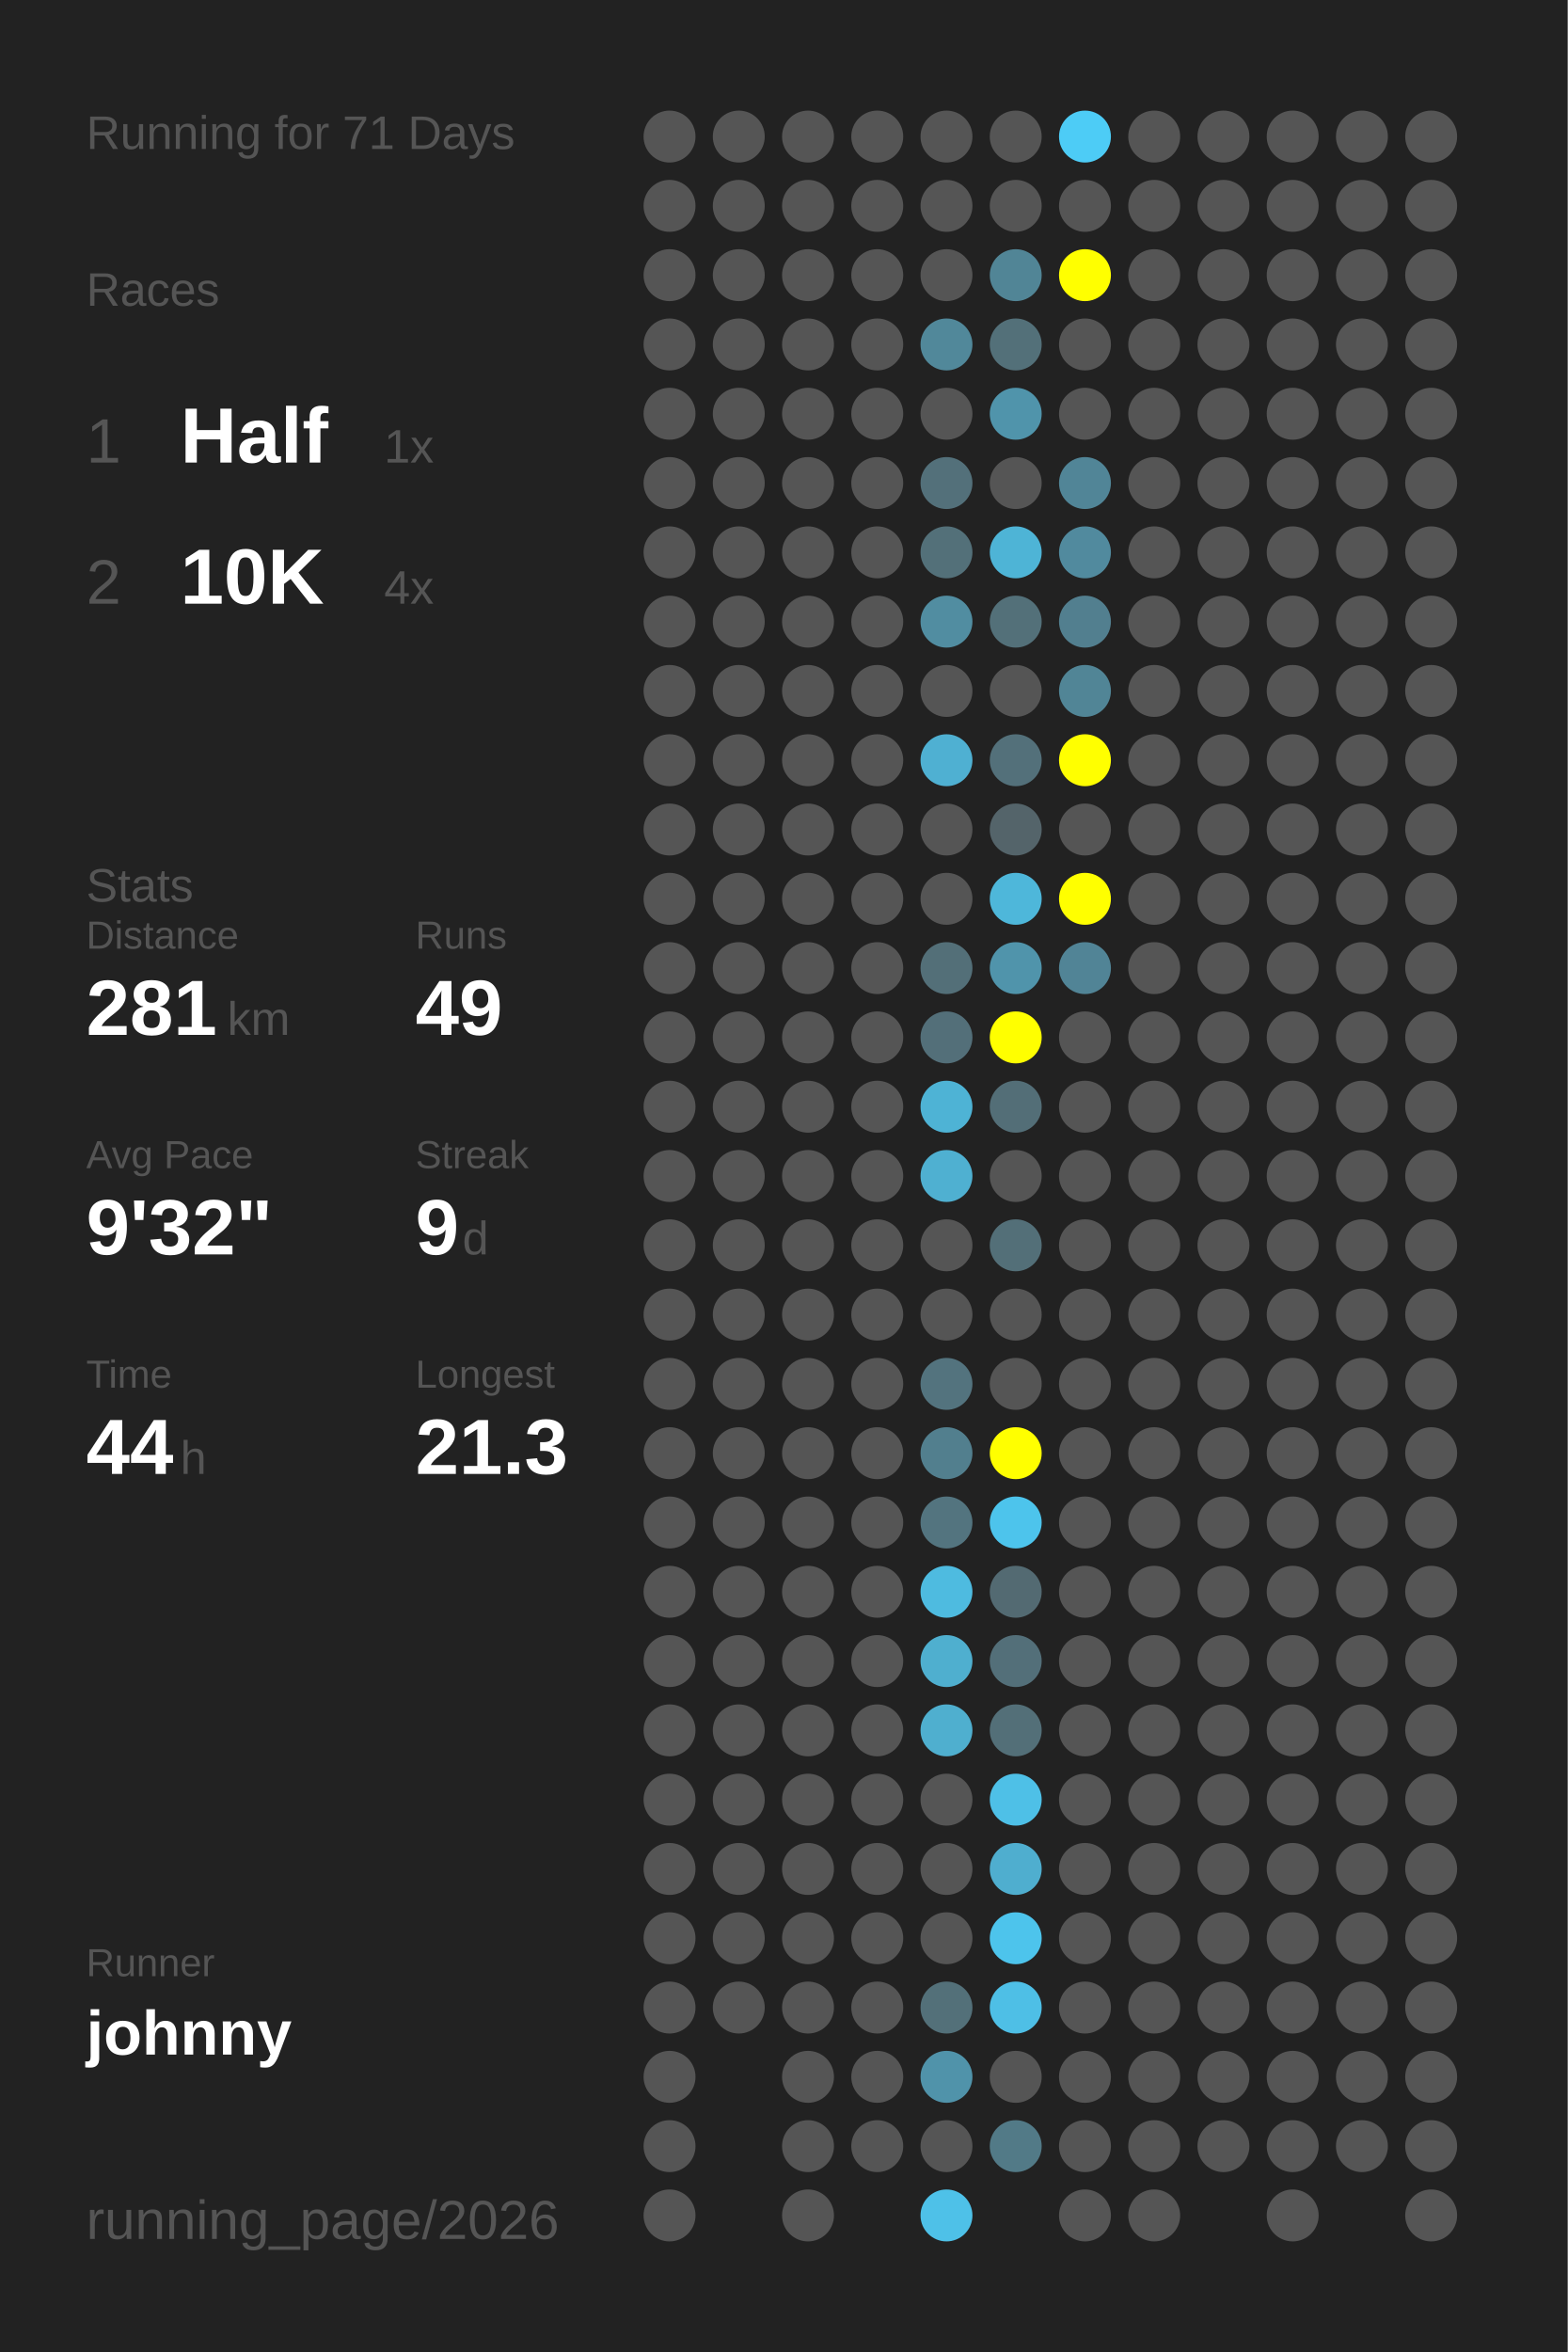
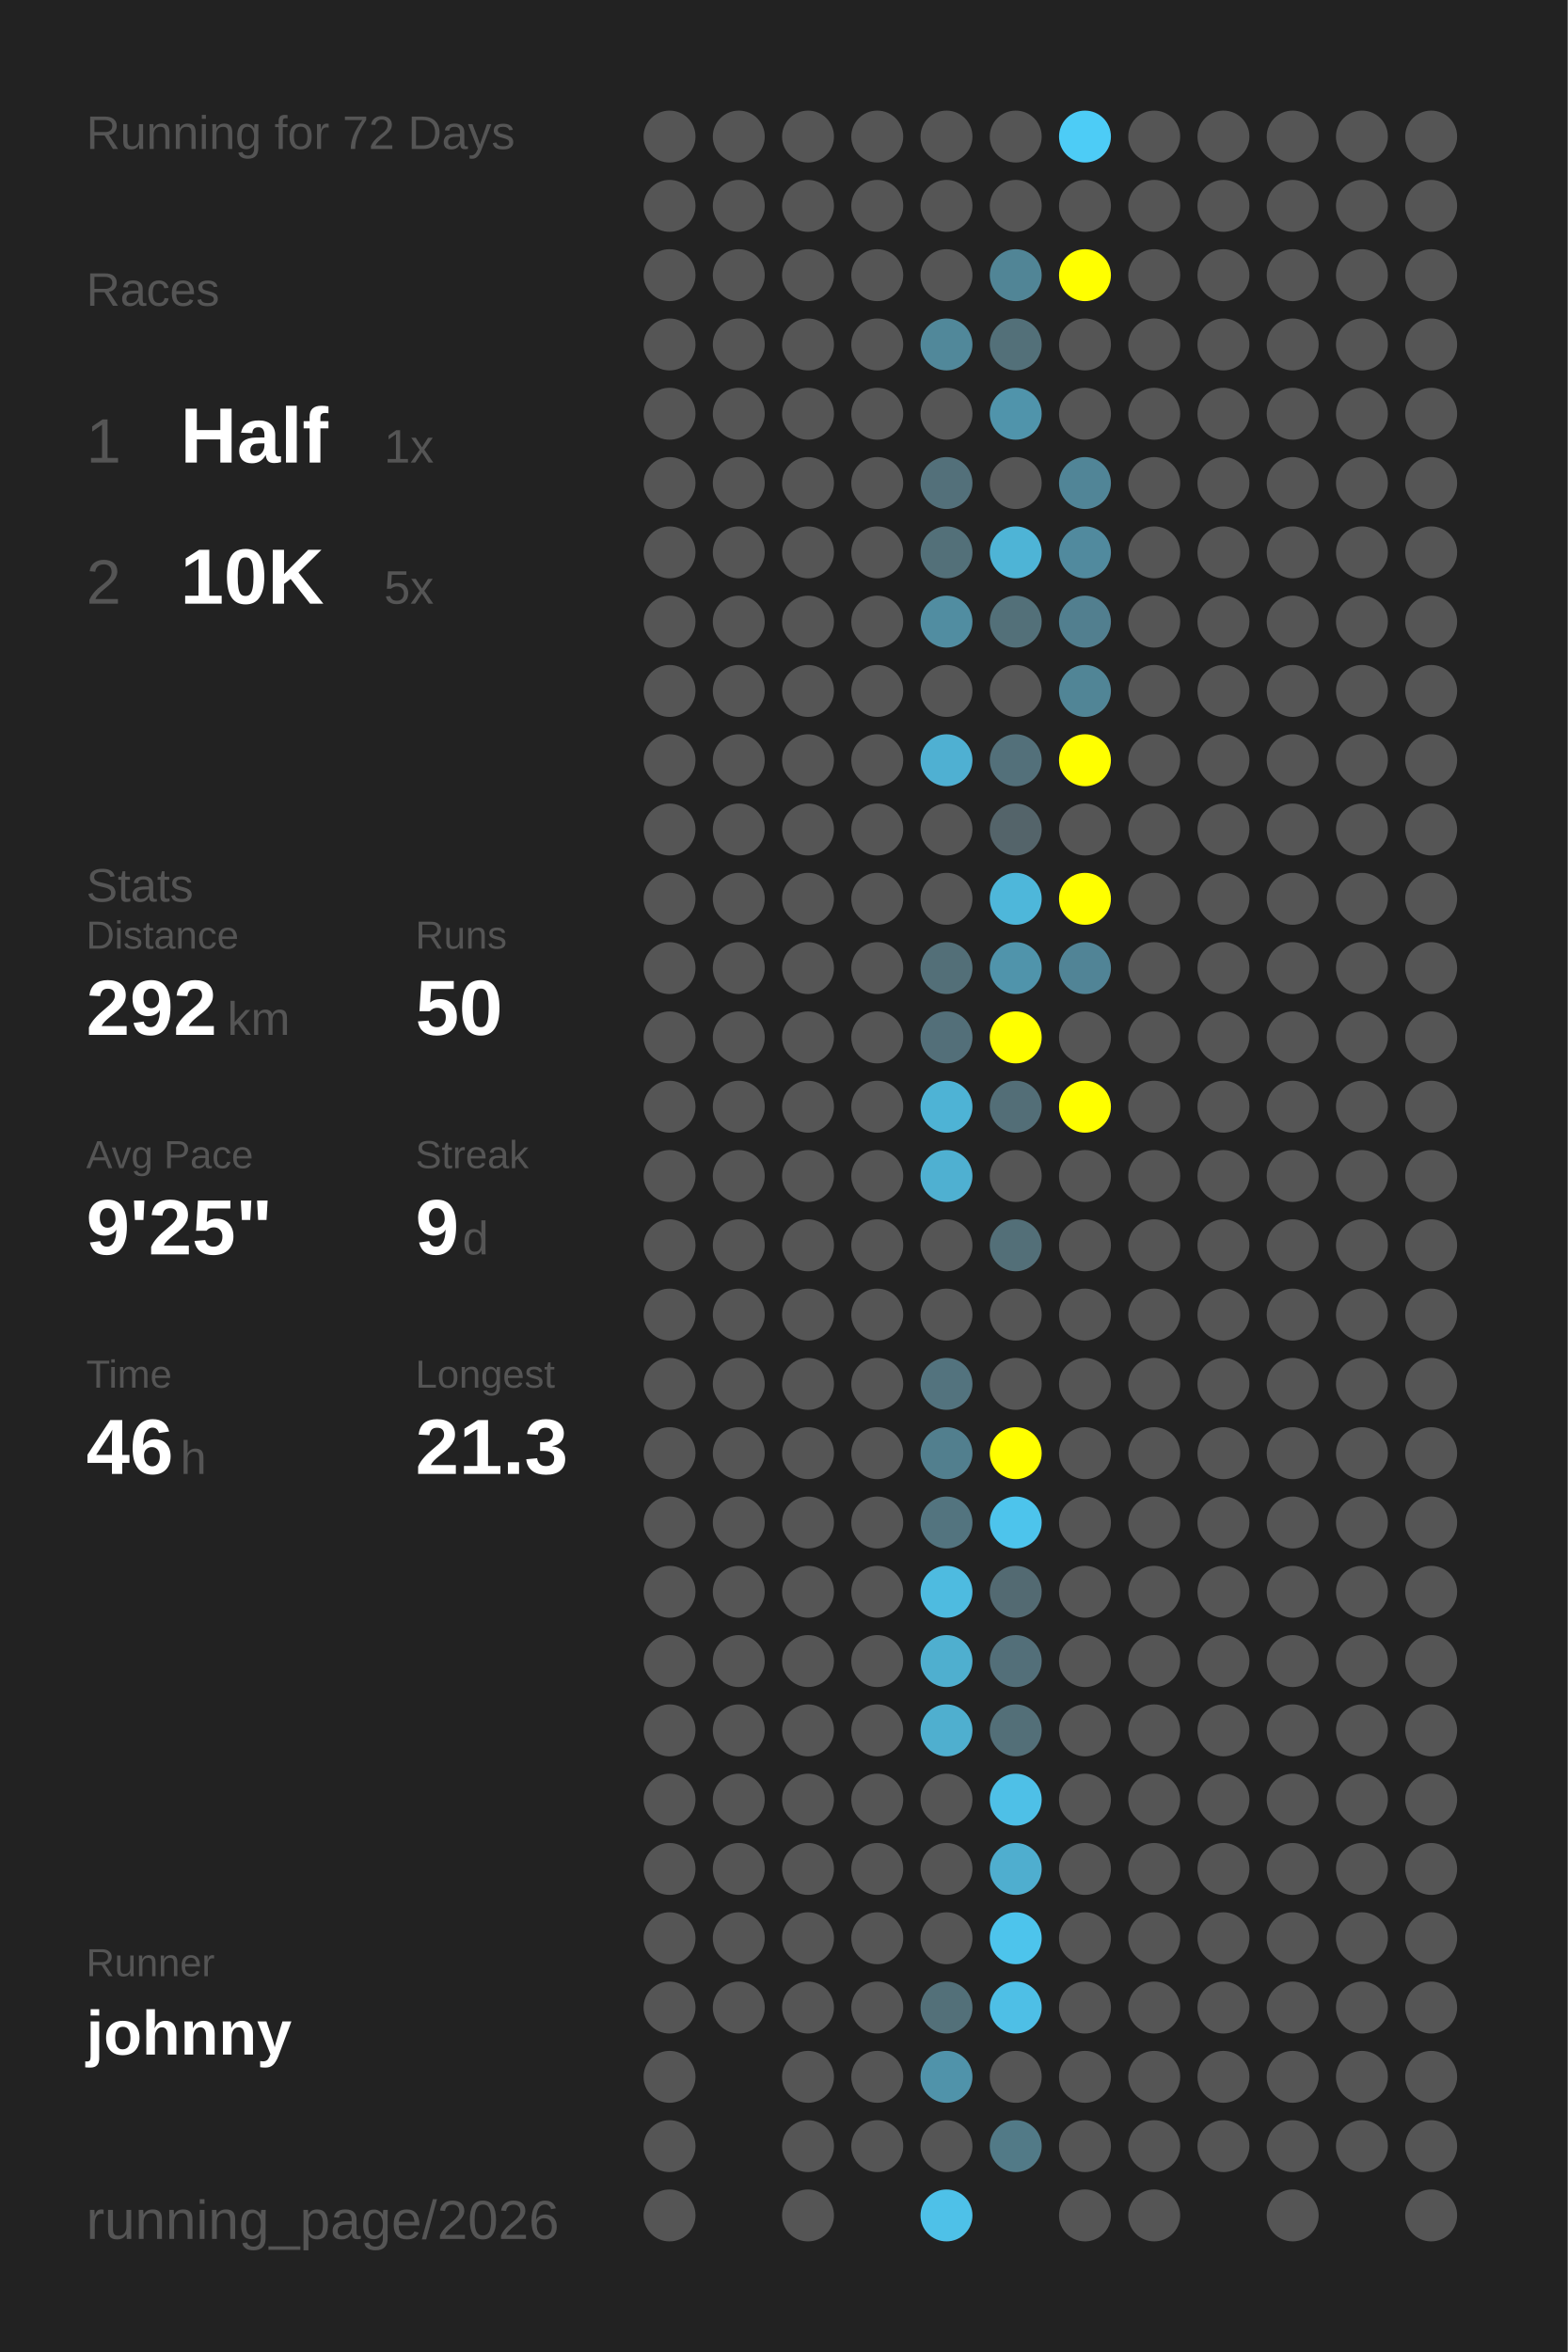
<svg xmlns="http://www.w3.org/2000/svg" baseProfile="full" height="300mm" version="1.1" viewBox="0,0,200,300" width="200mm">
  <defs />
  <rect fill="#222222" height="300" width="200" x="0" y="0" />
-   <text fill="#555555" style="font-size:6px; font-family:Arial;" x="11" y="19">Running for 71 Days</text>
+   <text fill="#555555" style="font-size:6px; font-family:Arial;" x="11" y="19">Running for 72 Days</text>
  <text fill="#555555" style="font-size:6px; font-family:Arial;" x="11" y="39">Races</text>
  <text fill="#555555" style="font-size:8px; font-family:Arial;" x="11" y="59">1</text>
  <text fill="#FFFFFF" style="font-size:10px; font-family:Arial; font-weight:bold;" x="23" y="59">Half</text>
  <text fill="#555555" style="font-size:6px; font-family:Arial;" x="49" y="59">1x</text>
  <text fill="#555555" style="font-size:8px; font-family:Arial;" x="11" y="77">2</text>
  <text fill="#FFFFFF" style="font-size:10px; font-family:Arial; font-weight:bold;" x="23" y="77">10K</text>
-   <text fill="#555555" style="font-size:6px; font-family:Arial;" x="49" y="77">4x</text>
+   <text fill="#555555" style="font-size:6px; font-family:Arial;" x="49" y="77">5x</text>
  <text fill="#555555" style="font-size:6px; font-family:Arial;" x="11" y="115">Stats</text>
  <text fill="#555555" style="font-size:5px; font-family:Arial;" x="11" y="121">Distance</text>
-   <text fill="#FFFFFF" style="font-size:10px; font-family:Arial; font-weight:bold;" x="11" y="132">281</text>
+   <text fill="#FFFFFF" style="font-size:10px; font-family:Arial; font-weight:bold;" x="11" y="132">292</text>
  <text fill="#555555" style="font-size:6px; font-family:Arial;" x="29" y="132">km</text>
  <text fill="#555555" style="font-size:5px; font-family:Arial;" x="53" y="121">Runs</text>
-   <text fill="#FFFFFF" style="font-size:10px; font-family:Arial; font-weight:bold;" x="53" y="132">49</text>
+   <text fill="#FFFFFF" style="font-size:10px; font-family:Arial; font-weight:bold;" x="53" y="132">50</text>
  <text fill="#555555" style="font-size:5px; font-family:Arial;" x="11" y="149">Avg Pace</text>
-   <text fill="#FFFFFF" style="font-size:10px; font-family:Arial; font-weight:bold;" x="11" y="160">9'32"</text>
+   <text fill="#FFFFFF" style="font-size:10px; font-family:Arial; font-weight:bold;" x="11" y="160">9'25"</text>
  <text fill="#555555" style="font-size:5px; font-family:Arial;" x="53" y="149">Streak</text>
  <text fill="#FFFFFF" style="font-size:10px; font-family:Arial; font-weight:bold;" x="53" y="160">9</text>
  <text fill="#555555" style="font-size:6px; font-family:Arial;" x="59" y="160">d</text>
  <text fill="#555555" style="font-size:5px; font-family:Arial;" x="11" y="177">Time</text>
-   <text fill="#FFFFFF" style="font-size:10px; font-family:Arial; font-weight:bold;" x="11" y="188">44</text>
+   <text fill="#FFFFFF" style="font-size:10px; font-family:Arial; font-weight:bold;" x="11" y="188">46</text>
  <text fill="#555555" style="font-size:6px; font-family:Arial;" x="23" y="188">h</text>
  <text fill="#555555" style="font-size:5px; font-family:Arial;" x="53" y="177">Longest</text>
  <text fill="#FFFFFF" style="font-size:10px; font-family:Arial; font-weight:bold;" x="53" y="188">21.3</text>
  <text fill="#555555" style="font-size:5px; font-family:Arial;" x="11" y="252.065">Runner</text>
  <text fill="#FFFFFF" style="font-size:8px; font-family:Arial; font-weight:bold;" x="11" y="262.065">johnny</text>
  <text fill="#555555" style="font-size:7px; font-family:Arial;" x="11" y="285.581">running_page/2026</text>
  <circle cx="85.417" cy="17.419" fill="#555555" r="3.312" />
  <circle cx="85.417" cy="26.258" fill="#555555" r="3.312" />
  <circle cx="85.417" cy="35.097" fill="#555555" r="3.312" />
  <circle cx="85.417" cy="43.935" fill="#555555" r="3.312" />
  <circle cx="85.417" cy="52.774" fill="#555555" r="3.312" />
  <circle cx="85.417" cy="61.613" fill="#555555" r="3.312" />
  <circle cx="85.417" cy="70.452" fill="#555555" r="3.312" />
  <circle cx="85.417" cy="79.29" fill="#555555" r="3.312" />
  <circle cx="85.417" cy="88.129" fill="#555555" r="3.312" />
  <circle cx="85.417" cy="96.968" fill="#555555" r="3.312" />
  <circle cx="85.417" cy="105.806" fill="#555555" r="3.312" />
  <circle cx="85.417" cy="114.645" fill="#555555" r="3.312" />
  <circle cx="85.417" cy="123.484" fill="#555555" r="3.312" />
  <circle cx="85.417" cy="132.323" fill="#555555" r="3.312" />
  <circle cx="85.417" cy="141.161" fill="#555555" r="3.312" />
  <circle cx="85.417" cy="150" fill="#555555" r="3.312" />
  <circle cx="85.417" cy="158.839" fill="#555555" r="3.312" />
  <circle cx="85.417" cy="167.677" fill="#555555" r="3.312" />
  <circle cx="85.417" cy="176.516" fill="#555555" r="3.312" />
  <circle cx="85.417" cy="185.355" fill="#555555" r="3.312" />
  <circle cx="85.417" cy="194.194" fill="#555555" r="3.312" />
  <circle cx="85.417" cy="203.032" fill="#555555" r="3.312" />
  <circle cx="85.417" cy="211.871" fill="#555555" r="3.312" />
  <circle cx="85.417" cy="220.71" fill="#555555" r="3.312" />
  <circle cx="85.417" cy="229.548" fill="#555555" r="3.312" />
  <circle cx="85.417" cy="238.387" fill="#555555" r="3.312" />
  <circle cx="85.417" cy="247.226" fill="#555555" r="3.312" />
  <circle cx="85.417" cy="256.065" fill="#555555" r="3.312" />
  <circle cx="85.417" cy="264.903" fill="#555555" r="3.312" />
  <circle cx="85.417" cy="273.742" fill="#555555" r="3.312" />
  <circle cx="85.417" cy="282.581" fill="#555555" r="3.312" />
  <circle cx="94.25" cy="17.419" fill="#555555" r="3.312" />
  <circle cx="94.25" cy="26.258" fill="#555555" r="3.312" />
  <circle cx="94.25" cy="35.097" fill="#555555" r="3.312" />
  <circle cx="94.25" cy="43.935" fill="#555555" r="3.312" />
  <circle cx="94.25" cy="52.774" fill="#555555" r="3.312" />
  <circle cx="94.25" cy="61.613" fill="#555555" r="3.312" />
  <circle cx="94.25" cy="70.452" fill="#555555" r="3.312" />
  <circle cx="94.25" cy="79.29" fill="#555555" r="3.312" />
  <circle cx="94.25" cy="88.129" fill="#555555" r="3.312" />
  <circle cx="94.25" cy="96.968" fill="#555555" r="3.312" />
  <circle cx="94.25" cy="105.806" fill="#555555" r="3.312" />
  <circle cx="94.25" cy="114.645" fill="#555555" r="3.312" />
  <circle cx="94.25" cy="123.484" fill="#555555" r="3.312" />
  <circle cx="94.25" cy="132.323" fill="#555555" r="3.312" />
  <circle cx="94.25" cy="141.161" fill="#555555" r="3.312" />
  <circle cx="94.25" cy="150" fill="#555555" r="3.312" />
  <circle cx="94.25" cy="158.839" fill="#555555" r="3.312" />
  <circle cx="94.25" cy="167.677" fill="#555555" r="3.312" />
  <circle cx="94.25" cy="176.516" fill="#555555" r="3.312" />
  <circle cx="94.25" cy="185.355" fill="#555555" r="3.312" />
  <circle cx="94.25" cy="194.194" fill="#555555" r="3.312" />
  <circle cx="94.25" cy="203.032" fill="#555555" r="3.312" />
  <circle cx="94.25" cy="211.871" fill="#555555" r="3.312" />
  <circle cx="94.25" cy="220.71" fill="#555555" r="3.312" />
  <circle cx="94.25" cy="229.548" fill="#555555" r="3.312" />
  <circle cx="94.25" cy="238.387" fill="#555555" r="3.312" />
  <circle cx="94.25" cy="247.226" fill="#555555" r="3.312" />
  <circle cx="94.25" cy="256.065" fill="#555555" r="3.312" />
  <circle cx="103.083" cy="17.419" fill="#555555" r="3.312" />
  <circle cx="103.083" cy="26.258" fill="#555555" r="3.312" />
  <circle cx="103.083" cy="35.097" fill="#555555" r="3.312" />
  <circle cx="103.083" cy="43.935" fill="#555555" r="3.312" />
  <circle cx="103.083" cy="52.774" fill="#555555" r="3.312" />
  <circle cx="103.083" cy="61.613" fill="#555555" r="3.312" />
  <circle cx="103.083" cy="70.452" fill="#555555" r="3.312" />
  <circle cx="103.083" cy="79.29" fill="#555555" r="3.312" />
  <circle cx="103.083" cy="88.129" fill="#555555" r="3.312" />
  <circle cx="103.083" cy="96.968" fill="#555555" r="3.312" />
  <circle cx="103.083" cy="105.806" fill="#555555" r="3.312" />
  <circle cx="103.083" cy="114.645" fill="#555555" r="3.312" />
  <circle cx="103.083" cy="123.484" fill="#555555" r="3.312" />
  <circle cx="103.083" cy="132.323" fill="#555555" r="3.312" />
  <circle cx="103.083" cy="141.161" fill="#555555" r="3.312" />
  <circle cx="103.083" cy="150" fill="#555555" r="3.312" />
  <circle cx="103.083" cy="158.839" fill="#555555" r="3.312" />
  <circle cx="103.083" cy="167.677" fill="#555555" r="3.312" />
  <circle cx="103.083" cy="176.516" fill="#555555" r="3.312" />
  <circle cx="103.083" cy="185.355" fill="#555555" r="3.312" />
  <circle cx="103.083" cy="194.194" fill="#555555" r="3.312" />
  <circle cx="103.083" cy="203.032" fill="#555555" r="3.312" />
  <circle cx="103.083" cy="211.871" fill="#555555" r="3.312" />
  <circle cx="103.083" cy="220.71" fill="#555555" r="3.312" />
  <circle cx="103.083" cy="229.548" fill="#555555" r="3.312" />
  <circle cx="103.083" cy="238.387" fill="#555555" r="3.312" />
  <circle cx="103.083" cy="247.226" fill="#555555" r="3.312" />
  <circle cx="103.083" cy="256.065" fill="#555555" r="3.312" />
  <circle cx="103.083" cy="264.903" fill="#555555" r="3.312" />
  <circle cx="103.083" cy="273.742" fill="#555555" r="3.312" />
  <circle cx="103.083" cy="282.581" fill="#555555" r="3.312" />
  <circle cx="111.917" cy="17.419" fill="#555555" r="3.312" />
  <circle cx="111.917" cy="26.258" fill="#555555" r="3.312" />
  <circle cx="111.917" cy="35.097" fill="#555555" r="3.312" />
  <circle cx="111.917" cy="43.935" fill="#555555" r="3.312" />
  <circle cx="111.917" cy="52.774" fill="#555555" r="3.312" />
  <circle cx="111.917" cy="61.613" fill="#555555" r="3.312" />
  <circle cx="111.917" cy="70.452" fill="#555555" r="3.312" />
  <circle cx="111.917" cy="79.29" fill="#555555" r="3.312" />
  <circle cx="111.917" cy="88.129" fill="#555555" r="3.312" />
  <circle cx="111.917" cy="96.968" fill="#555555" r="3.312" />
  <circle cx="111.917" cy="105.806" fill="#555555" r="3.312" />
  <circle cx="111.917" cy="114.645" fill="#555555" r="3.312" />
  <circle cx="111.917" cy="123.484" fill="#555555" r="3.312" />
  <circle cx="111.917" cy="132.323" fill="#555555" r="3.312" />
  <circle cx="111.917" cy="141.161" fill="#555555" r="3.312" />
  <circle cx="111.917" cy="150" fill="#555555" r="3.312" />
  <circle cx="111.917" cy="158.839" fill="#555555" r="3.312" />
  <circle cx="111.917" cy="167.677" fill="#555555" r="3.312" />
  <circle cx="111.917" cy="176.516" fill="#555555" r="3.312" />
  <circle cx="111.917" cy="185.355" fill="#555555" r="3.312" />
  <circle cx="111.917" cy="194.194" fill="#555555" r="3.312" />
  <circle cx="111.917" cy="203.032" fill="#555555" r="3.312" />
  <circle cx="111.917" cy="211.871" fill="#555555" r="3.312" />
  <circle cx="111.917" cy="220.71" fill="#555555" r="3.312" />
  <circle cx="111.917" cy="229.548" fill="#555555" r="3.312" />
  <circle cx="111.917" cy="238.387" fill="#555555" r="3.312" />
  <circle cx="111.917" cy="247.226" fill="#555555" r="3.312" />
  <circle cx="111.917" cy="256.065" fill="#555555" r="3.312" />
  <circle cx="111.917" cy="264.903" fill="#555555" r="3.312" />
  <circle cx="111.917" cy="273.742" fill="#555555" r="3.312" />
  <circle cx="120.75" cy="17.419" fill="#555555" r="3.312" />
  <circle cx="120.75" cy="26.258" fill="#555555" r="3.312" />
  <circle cx="120.75" cy="35.097" fill="#555555" r="3.312" />
  <circle cx="120.75" cy="43.935" fill="#51889a" r="3.312" />
  <circle cx="120.75" cy="52.774" fill="#555555" r="3.312" />
  <circle cx="120.75" cy="61.613" fill="#53707a" r="3.312" />
  <circle cx="120.75" cy="70.452" fill="#537079" r="3.312" />
  <circle cx="120.75" cy="79.29" fill="#518da1" r="3.312" />
  <circle cx="120.75" cy="88.129" fill="#555555" r="3.312" />
  <circle cx="120.75" cy="96.968" fill="#4fb0d2" r="3.312" />
  <circle cx="120.75" cy="105.806" fill="#555555" r="3.312" />
  <circle cx="120.75" cy="114.645" fill="#555555" r="3.312" />
  <circle cx="120.75" cy="123.484" fill="#536f78" r="3.312" />
  <circle cx="120.75" cy="132.323" fill="#536f79" r="3.312" />
  <circle cx="120.75" cy="141.161" fill="#4eb3d5" r="3.312" />
  <circle cx="120.75" cy="150" fill="#4fb0d1" r="3.312" />
  <circle cx="120.75" cy="158.839" fill="#555555" r="3.312" />
  <circle cx="120.75" cy="167.677" fill="#555555" r="3.312" />
  <circle cx="120.75" cy="176.516" fill="#53737e" r="3.312" />
  <circle cx="120.75" cy="185.355" fill="#527f8e" r="3.312" />
  <circle cx="120.75" cy="194.194" fill="#53747f" r="3.312" />
  <circle cx="120.75" cy="203.032" fill="#4ebbe0" r="3.312" />
  <circle cx="120.75" cy="211.871" fill="#4fafcf" r="3.312" />
  <circle cx="120.75" cy="220.71" fill="#4fafcf" r="3.312" />
  <circle cx="120.75" cy="229.548" fill="#555555" r="3.312" />
  <circle cx="120.75" cy="238.387" fill="#555555" r="3.312" />
  <circle cx="120.75" cy="247.226" fill="#555555" r="3.312" />
  <circle cx="120.75" cy="256.065" fill="#537079" r="3.312" />
  <circle cx="120.75" cy="264.903" fill="#5093aa" r="3.312" />
  <circle cx="120.75" cy="273.742" fill="#555555" r="3.312" />
  <circle cx="120.75" cy="282.581" fill="#4ec1e8" r="3.312" />
  <circle cx="129.583" cy="17.419" fill="#555555" r="3.312" />
  <circle cx="129.583" cy="26.258" fill="#555555" r="3.312" />
  <circle cx="129.583" cy="35.097" fill="#518596" r="3.312" />
  <circle cx="129.583" cy="43.935" fill="#537079" r="3.312" />
  <circle cx="129.583" cy="52.774" fill="#5094ab" r="3.312" />
  <circle cx="129.583" cy="61.613" fill="#555555" r="3.312" />
  <circle cx="129.583" cy="70.452" fill="#4eb4d6" r="3.312" />
  <circle cx="129.583" cy="79.29" fill="#537079" r="3.312" />
  <circle cx="129.583" cy="88.129" fill="#555555" r="3.312" />
  <circle cx="129.583" cy="96.968" fill="#53707a" r="3.312" />
  <circle cx="129.583" cy="105.806" fill="#54646a" r="3.312" />
  <circle cx="129.583" cy="114.645" fill="#4eb7da" r="3.312" />
  <circle cx="129.583" cy="123.484" fill="#5094ab" r="3.312" />
  <circle cx="129.583" cy="132.323" fill="#FFFF00" r="3.312" />
  <circle cx="129.583" cy="141.161" fill="#536e77" r="3.312" />
  <circle cx="129.583" cy="150" fill="#555555" r="3.312" />
  <circle cx="129.583" cy="158.839" fill="#536f78" r="3.312" />
  <circle cx="129.583" cy="167.677" fill="#555555" r="3.312" />
  <circle cx="129.583" cy="176.516" fill="#555555" r="3.312" />
  <circle cx="129.583" cy="185.355" fill="#FFFF00" r="3.312" />
  <circle cx="129.583" cy="194.194" fill="#4dc4ec" r="3.312" />
  <circle cx="129.583" cy="203.032" fill="#536a72" r="3.312" />
  <circle cx="129.583" cy="211.871" fill="#536f79" r="3.312" />
  <circle cx="129.583" cy="220.71" fill="#536f78" r="3.312" />
  <circle cx="129.583" cy="229.548" fill="#4ec0e7" r="3.312" />
  <circle cx="129.583" cy="238.387" fill="#4faecf" r="3.312" />
  <circle cx="129.583" cy="247.226" fill="#4dc4ec" r="3.312" />
  <circle cx="129.583" cy="256.065" fill="#4ebfe6" r="3.312" />
  <circle cx="129.583" cy="264.903" fill="#555555" r="3.312" />
  <circle cx="129.583" cy="273.742" fill="#527a87" r="3.312" />
  <circle cx="138.417" cy="17.419" fill="#4dccf6" r="3.312" />
  <circle cx="138.417" cy="26.258" fill="#555555" r="3.312" />
  <circle cx="138.417" cy="35.097" fill="#FFFF00" r="3.312" />
  <circle cx="138.417" cy="43.935" fill="#555555" r="3.312" />
  <circle cx="138.417" cy="52.774" fill="#555555" r="3.312" />
  <circle cx="138.417" cy="61.613" fill="#518597" r="3.312" />
  <circle cx="138.417" cy="70.452" fill="#518a9e" r="3.312" />
  <circle cx="138.417" cy="79.29" fill="#527f8f" r="3.312" />
  <circle cx="138.417" cy="88.129" fill="#518596" r="3.312" />
  <circle cx="138.417" cy="96.968" fill="#FFFF00" r="3.312" />
  <circle cx="138.417" cy="105.806" fill="#555555" r="3.312" />
  <circle cx="138.417" cy="114.645" fill="#FFFF00" r="3.312" />
  <circle cx="138.417" cy="123.484" fill="#518496" r="3.312" />
  <circle cx="138.417" cy="132.323" fill="#555555" r="3.312" />
-   <circle cx="138.417" cy="141.161" fill="#555555" r="3.312" />
+   <circle cx="138.417" cy="141.161" fill="#FFFF00" r="3.312" />
  <circle cx="138.417" cy="150" fill="#555555" r="3.312" />
  <circle cx="138.417" cy="158.839" fill="#555555" r="3.312" />
  <circle cx="138.417" cy="167.677" fill="#555555" r="3.312" />
  <circle cx="138.417" cy="176.516" fill="#555555" r="3.312" />
  <circle cx="138.417" cy="185.355" fill="#555555" r="3.312" />
  <circle cx="138.417" cy="194.194" fill="#555555" r="3.312" />
  <circle cx="138.417" cy="203.032" fill="#555555" r="3.312" />
  <circle cx="138.417" cy="211.871" fill="#555555" r="3.312" />
  <circle cx="138.417" cy="220.71" fill="#555555" r="3.312" />
  <circle cx="138.417" cy="229.548" fill="#555555" r="3.312" />
  <circle cx="138.417" cy="238.387" fill="#555555" r="3.312" />
  <circle cx="138.417" cy="247.226" fill="#555555" r="3.312" />
  <circle cx="138.417" cy="256.065" fill="#555555" r="3.312" />
  <circle cx="138.417" cy="264.903" fill="#555555" r="3.312" />
  <circle cx="138.417" cy="273.742" fill="#555555" r="3.312" />
  <circle cx="138.417" cy="282.581" fill="#555555" r="3.312" />
  <circle cx="147.25" cy="17.419" fill="#555555" r="3.312" />
  <circle cx="147.25" cy="26.258" fill="#555555" r="3.312" />
  <circle cx="147.25" cy="35.097" fill="#555555" r="3.312" />
  <circle cx="147.25" cy="43.935" fill="#555555" r="3.312" />
  <circle cx="147.25" cy="52.774" fill="#555555" r="3.312" />
  <circle cx="147.25" cy="61.613" fill="#555555" r="3.312" />
  <circle cx="147.25" cy="70.452" fill="#555555" r="3.312" />
  <circle cx="147.25" cy="79.29" fill="#555555" r="3.312" />
  <circle cx="147.25" cy="88.129" fill="#555555" r="3.312" />
  <circle cx="147.25" cy="96.968" fill="#555555" r="3.312" />
  <circle cx="147.25" cy="105.806" fill="#555555" r="3.312" />
  <circle cx="147.25" cy="114.645" fill="#555555" r="3.312" />
  <circle cx="147.25" cy="123.484" fill="#555555" r="3.312" />
  <circle cx="147.25" cy="132.323" fill="#555555" r="3.312" />
  <circle cx="147.25" cy="141.161" fill="#555555" r="3.312" />
  <circle cx="147.25" cy="150" fill="#555555" r="3.312" />
  <circle cx="147.25" cy="158.839" fill="#555555" r="3.312" />
  <circle cx="147.25" cy="167.677" fill="#555555" r="3.312" />
  <circle cx="147.25" cy="176.516" fill="#555555" r="3.312" />
  <circle cx="147.25" cy="185.355" fill="#555555" r="3.312" />
  <circle cx="147.25" cy="194.194" fill="#555555" r="3.312" />
  <circle cx="147.25" cy="203.032" fill="#555555" r="3.312" />
  <circle cx="147.25" cy="211.871" fill="#555555" r="3.312" />
  <circle cx="147.25" cy="220.71" fill="#555555" r="3.312" />
  <circle cx="147.25" cy="229.548" fill="#555555" r="3.312" />
  <circle cx="147.25" cy="238.387" fill="#555555" r="3.312" />
  <circle cx="147.25" cy="247.226" fill="#555555" r="3.312" />
  <circle cx="147.25" cy="256.065" fill="#555555" r="3.312" />
  <circle cx="147.25" cy="264.903" fill="#555555" r="3.312" />
  <circle cx="147.25" cy="273.742" fill="#555555" r="3.312" />
  <circle cx="147.25" cy="282.581" fill="#555555" r="3.312" />
  <circle cx="156.083" cy="17.419" fill="#555555" r="3.312" />
  <circle cx="156.083" cy="26.258" fill="#555555" r="3.312" />
  <circle cx="156.083" cy="35.097" fill="#555555" r="3.312" />
  <circle cx="156.083" cy="43.935" fill="#555555" r="3.312" />
  <circle cx="156.083" cy="52.774" fill="#555555" r="3.312" />
  <circle cx="156.083" cy="61.613" fill="#555555" r="3.312" />
  <circle cx="156.083" cy="70.452" fill="#555555" r="3.312" />
  <circle cx="156.083" cy="79.29" fill="#555555" r="3.312" />
  <circle cx="156.083" cy="88.129" fill="#555555" r="3.312" />
  <circle cx="156.083" cy="96.968" fill="#555555" r="3.312" />
  <circle cx="156.083" cy="105.806" fill="#555555" r="3.312" />
  <circle cx="156.083" cy="114.645" fill="#555555" r="3.312" />
  <circle cx="156.083" cy="123.484" fill="#555555" r="3.312" />
  <circle cx="156.083" cy="132.323" fill="#555555" r="3.312" />
  <circle cx="156.083" cy="141.161" fill="#555555" r="3.312" />
  <circle cx="156.083" cy="150" fill="#555555" r="3.312" />
  <circle cx="156.083" cy="158.839" fill="#555555" r="3.312" />
  <circle cx="156.083" cy="167.677" fill="#555555" r="3.312" />
  <circle cx="156.083" cy="176.516" fill="#555555" r="3.312" />
  <circle cx="156.083" cy="185.355" fill="#555555" r="3.312" />
  <circle cx="156.083" cy="194.194" fill="#555555" r="3.312" />
  <circle cx="156.083" cy="203.032" fill="#555555" r="3.312" />
  <circle cx="156.083" cy="211.871" fill="#555555" r="3.312" />
  <circle cx="156.083" cy="220.71" fill="#555555" r="3.312" />
  <circle cx="156.083" cy="229.548" fill="#555555" r="3.312" />
  <circle cx="156.083" cy="238.387" fill="#555555" r="3.312" />
  <circle cx="156.083" cy="247.226" fill="#555555" r="3.312" />
  <circle cx="156.083" cy="256.065" fill="#555555" r="3.312" />
  <circle cx="156.083" cy="264.903" fill="#555555" r="3.312" />
  <circle cx="156.083" cy="273.742" fill="#555555" r="3.312" />
  <circle cx="164.917" cy="17.419" fill="#555555" r="3.312" />
  <circle cx="164.917" cy="26.258" fill="#555555" r="3.312" />
  <circle cx="164.917" cy="35.097" fill="#555555" r="3.312" />
  <circle cx="164.917" cy="43.935" fill="#555555" r="3.312" />
  <circle cx="164.917" cy="52.774" fill="#555555" r="3.312" />
  <circle cx="164.917" cy="61.613" fill="#555555" r="3.312" />
  <circle cx="164.917" cy="70.452" fill="#555555" r="3.312" />
  <circle cx="164.917" cy="79.29" fill="#555555" r="3.312" />
  <circle cx="164.917" cy="88.129" fill="#555555" r="3.312" />
  <circle cx="164.917" cy="96.968" fill="#555555" r="3.312" />
  <circle cx="164.917" cy="105.806" fill="#555555" r="3.312" />
  <circle cx="164.917" cy="114.645" fill="#555555" r="3.312" />
  <circle cx="164.917" cy="123.484" fill="#555555" r="3.312" />
  <circle cx="164.917" cy="132.323" fill="#555555" r="3.312" />
  <circle cx="164.917" cy="141.161" fill="#555555" r="3.312" />
  <circle cx="164.917" cy="150" fill="#555555" r="3.312" />
  <circle cx="164.917" cy="158.839" fill="#555555" r="3.312" />
  <circle cx="164.917" cy="167.677" fill="#555555" r="3.312" />
  <circle cx="164.917" cy="176.516" fill="#555555" r="3.312" />
  <circle cx="164.917" cy="185.355" fill="#555555" r="3.312" />
  <circle cx="164.917" cy="194.194" fill="#555555" r="3.312" />
  <circle cx="164.917" cy="203.032" fill="#555555" r="3.312" />
  <circle cx="164.917" cy="211.871" fill="#555555" r="3.312" />
  <circle cx="164.917" cy="220.71" fill="#555555" r="3.312" />
  <circle cx="164.917" cy="229.548" fill="#555555" r="3.312" />
  <circle cx="164.917" cy="238.387" fill="#555555" r="3.312" />
  <circle cx="164.917" cy="247.226" fill="#555555" r="3.312" />
  <circle cx="164.917" cy="256.065" fill="#555555" r="3.312" />
  <circle cx="164.917" cy="264.903" fill="#555555" r="3.312" />
  <circle cx="164.917" cy="273.742" fill="#555555" r="3.312" />
  <circle cx="164.917" cy="282.581" fill="#555555" r="3.312" />
  <circle cx="173.75" cy="17.419" fill="#555555" r="3.312" />
  <circle cx="173.75" cy="26.258" fill="#555555" r="3.312" />
  <circle cx="173.75" cy="35.097" fill="#555555" r="3.312" />
  <circle cx="173.75" cy="43.935" fill="#555555" r="3.312" />
  <circle cx="173.75" cy="52.774" fill="#555555" r="3.312" />
  <circle cx="173.75" cy="61.613" fill="#555555" r="3.312" />
  <circle cx="173.75" cy="70.452" fill="#555555" r="3.312" />
  <circle cx="173.75" cy="79.29" fill="#555555" r="3.312" />
  <circle cx="173.75" cy="88.129" fill="#555555" r="3.312" />
  <circle cx="173.75" cy="96.968" fill="#555555" r="3.312" />
  <circle cx="173.75" cy="105.806" fill="#555555" r="3.312" />
  <circle cx="173.75" cy="114.645" fill="#555555" r="3.312" />
  <circle cx="173.75" cy="123.484" fill="#555555" r="3.312" />
  <circle cx="173.75" cy="132.323" fill="#555555" r="3.312" />
  <circle cx="173.75" cy="141.161" fill="#555555" r="3.312" />
  <circle cx="173.75" cy="150" fill="#555555" r="3.312" />
  <circle cx="173.75" cy="158.839" fill="#555555" r="3.312" />
  <circle cx="173.75" cy="167.677" fill="#555555" r="3.312" />
  <circle cx="173.75" cy="176.516" fill="#555555" r="3.312" />
  <circle cx="173.75" cy="185.355" fill="#555555" r="3.312" />
  <circle cx="173.75" cy="194.194" fill="#555555" r="3.312" />
  <circle cx="173.75" cy="203.032" fill="#555555" r="3.312" />
  <circle cx="173.75" cy="211.871" fill="#555555" r="3.312" />
  <circle cx="173.75" cy="220.71" fill="#555555" r="3.312" />
  <circle cx="173.75" cy="229.548" fill="#555555" r="3.312" />
  <circle cx="173.75" cy="238.387" fill="#555555" r="3.312" />
  <circle cx="173.75" cy="247.226" fill="#555555" r="3.312" />
  <circle cx="173.75" cy="256.065" fill="#555555" r="3.312" />
  <circle cx="173.75" cy="264.903" fill="#555555" r="3.312" />
  <circle cx="173.75" cy="273.742" fill="#555555" r="3.312" />
  <circle cx="182.583" cy="17.419" fill="#555555" r="3.312" />
  <circle cx="182.583" cy="26.258" fill="#555555" r="3.312" />
  <circle cx="182.583" cy="35.097" fill="#555555" r="3.312" />
  <circle cx="182.583" cy="43.935" fill="#555555" r="3.312" />
  <circle cx="182.583" cy="52.774" fill="#555555" r="3.312" />
  <circle cx="182.583" cy="61.613" fill="#555555" r="3.312" />
  <circle cx="182.583" cy="70.452" fill="#555555" r="3.312" />
  <circle cx="182.583" cy="79.29" fill="#555555" r="3.312" />
  <circle cx="182.583" cy="88.129" fill="#555555" r="3.312" />
  <circle cx="182.583" cy="96.968" fill="#555555" r="3.312" />
  <circle cx="182.583" cy="105.806" fill="#555555" r="3.312" />
  <circle cx="182.583" cy="114.645" fill="#555555" r="3.312" />
  <circle cx="182.583" cy="123.484" fill="#555555" r="3.312" />
  <circle cx="182.583" cy="132.323" fill="#555555" r="3.312" />
  <circle cx="182.583" cy="141.161" fill="#555555" r="3.312" />
  <circle cx="182.583" cy="150" fill="#555555" r="3.312" />
  <circle cx="182.583" cy="158.839" fill="#555555" r="3.312" />
  <circle cx="182.583" cy="167.677" fill="#555555" r="3.312" />
  <circle cx="182.583" cy="176.516" fill="#555555" r="3.312" />
  <circle cx="182.583" cy="185.355" fill="#555555" r="3.312" />
  <circle cx="182.583" cy="194.194" fill="#555555" r="3.312" />
  <circle cx="182.583" cy="203.032" fill="#555555" r="3.312" />
  <circle cx="182.583" cy="211.871" fill="#555555" r="3.312" />
  <circle cx="182.583" cy="220.71" fill="#555555" r="3.312" />
  <circle cx="182.583" cy="229.548" fill="#555555" r="3.312" />
  <circle cx="182.583" cy="238.387" fill="#555555" r="3.312" />
  <circle cx="182.583" cy="247.226" fill="#555555" r="3.312" />
  <circle cx="182.583" cy="256.065" fill="#555555" r="3.312" />
  <circle cx="182.583" cy="264.903" fill="#555555" r="3.312" />
  <circle cx="182.583" cy="273.742" fill="#555555" r="3.312" />
  <circle cx="182.583" cy="282.581" fill="#555555" r="3.312" />
</svg>
